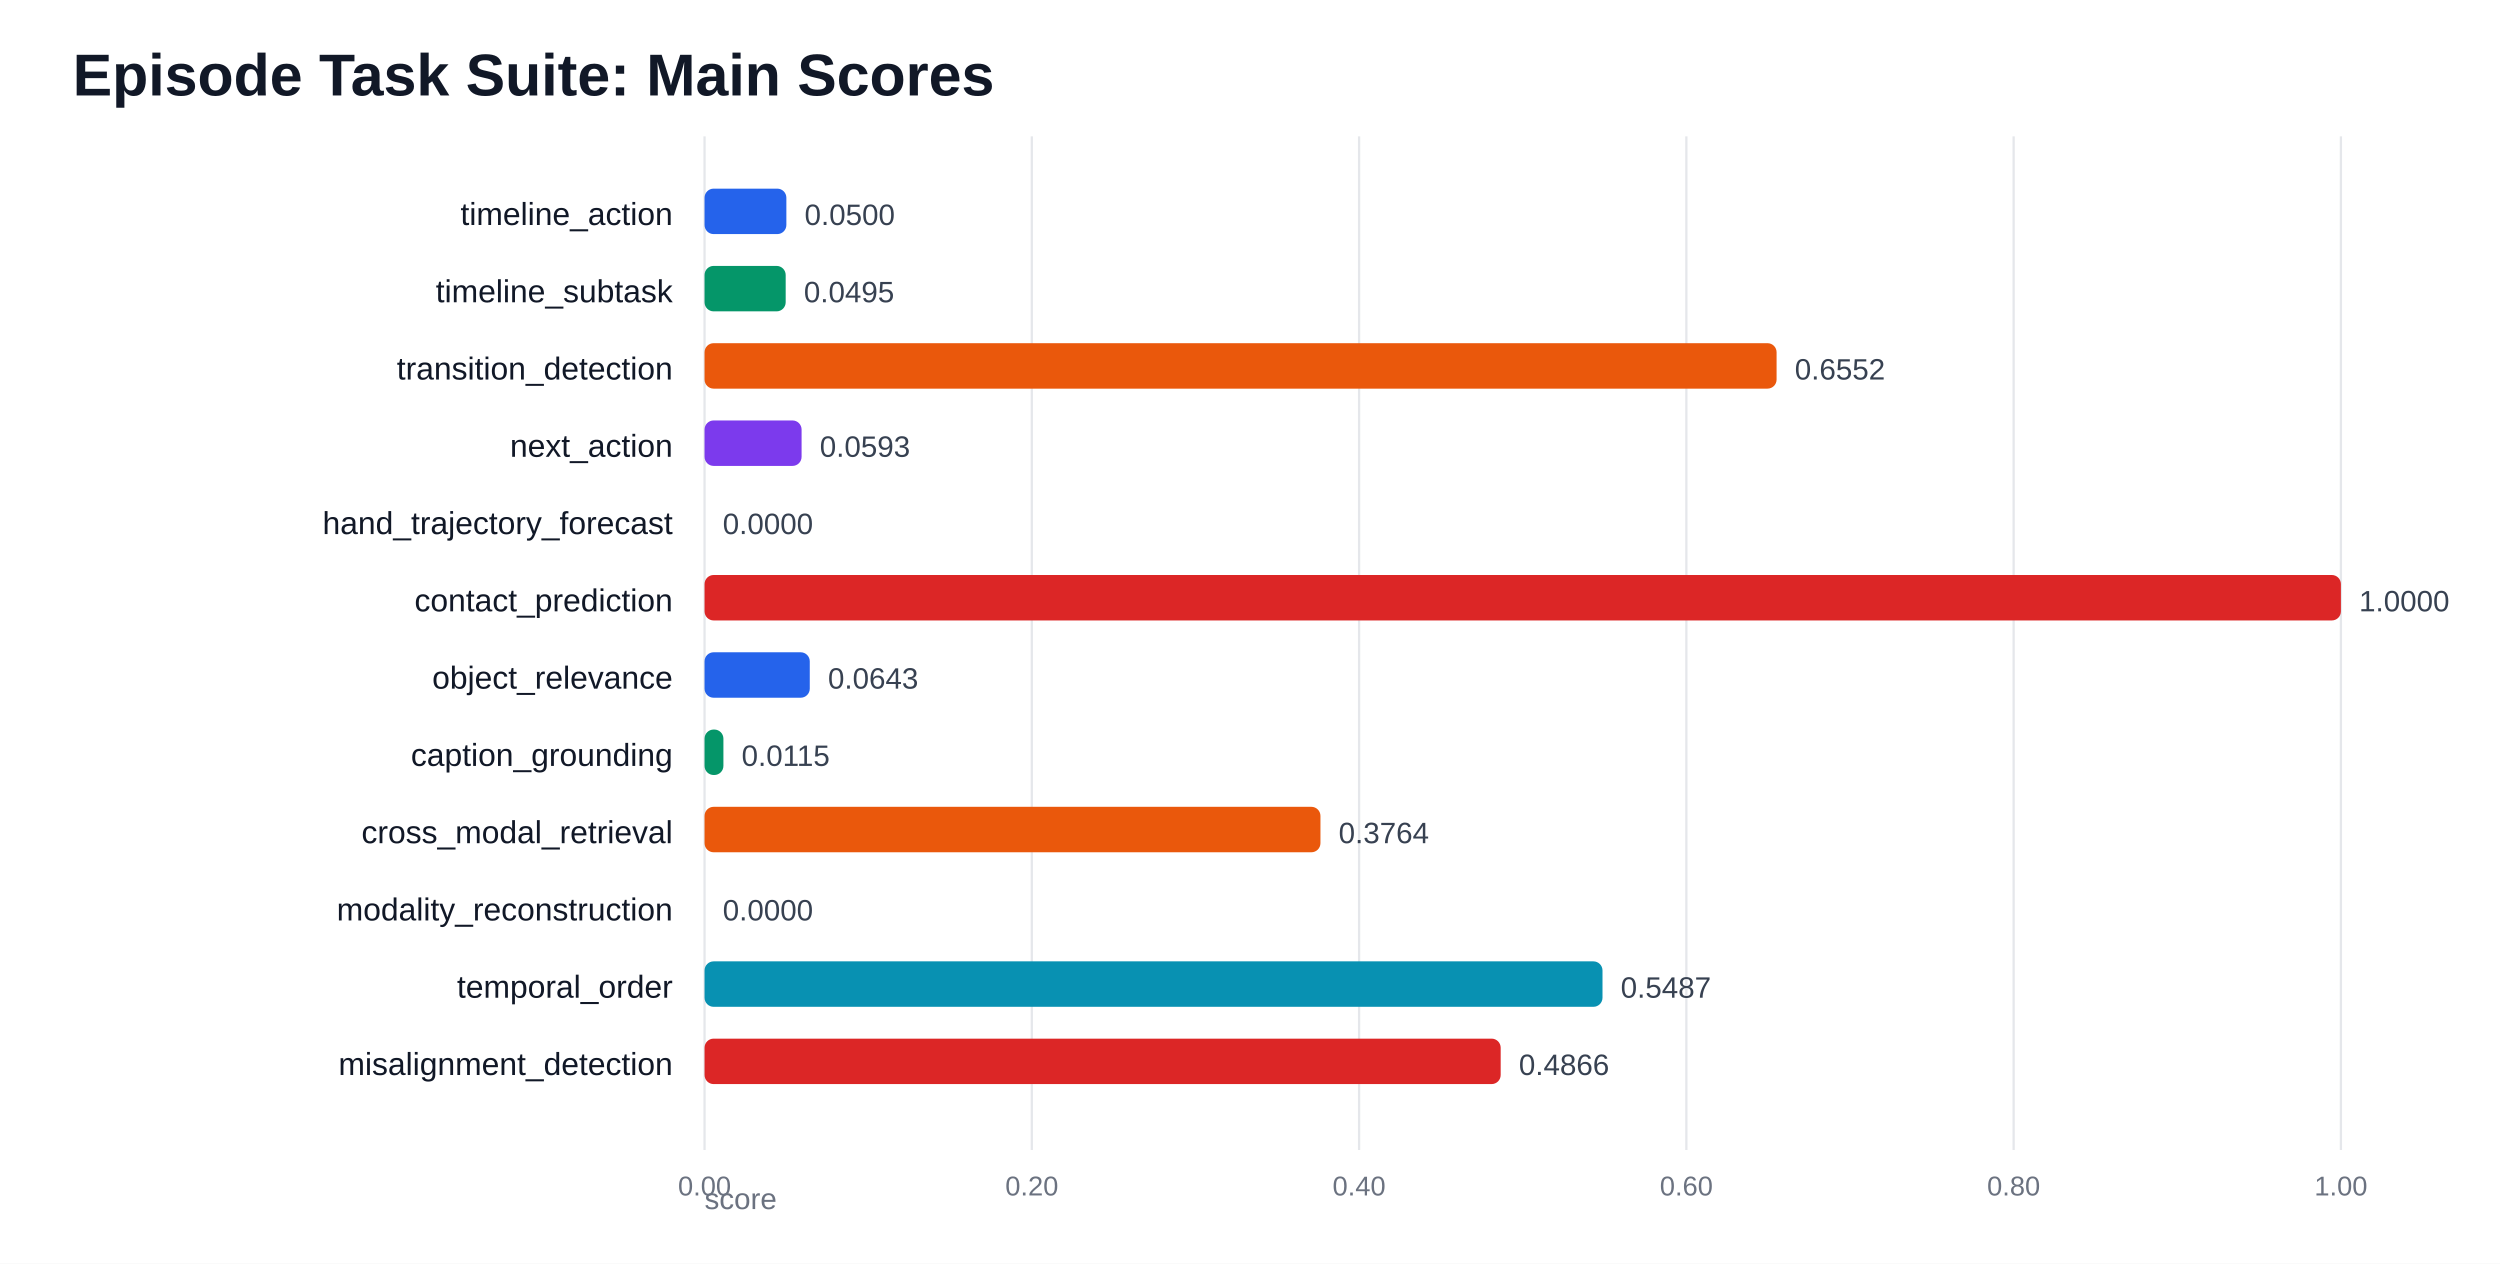
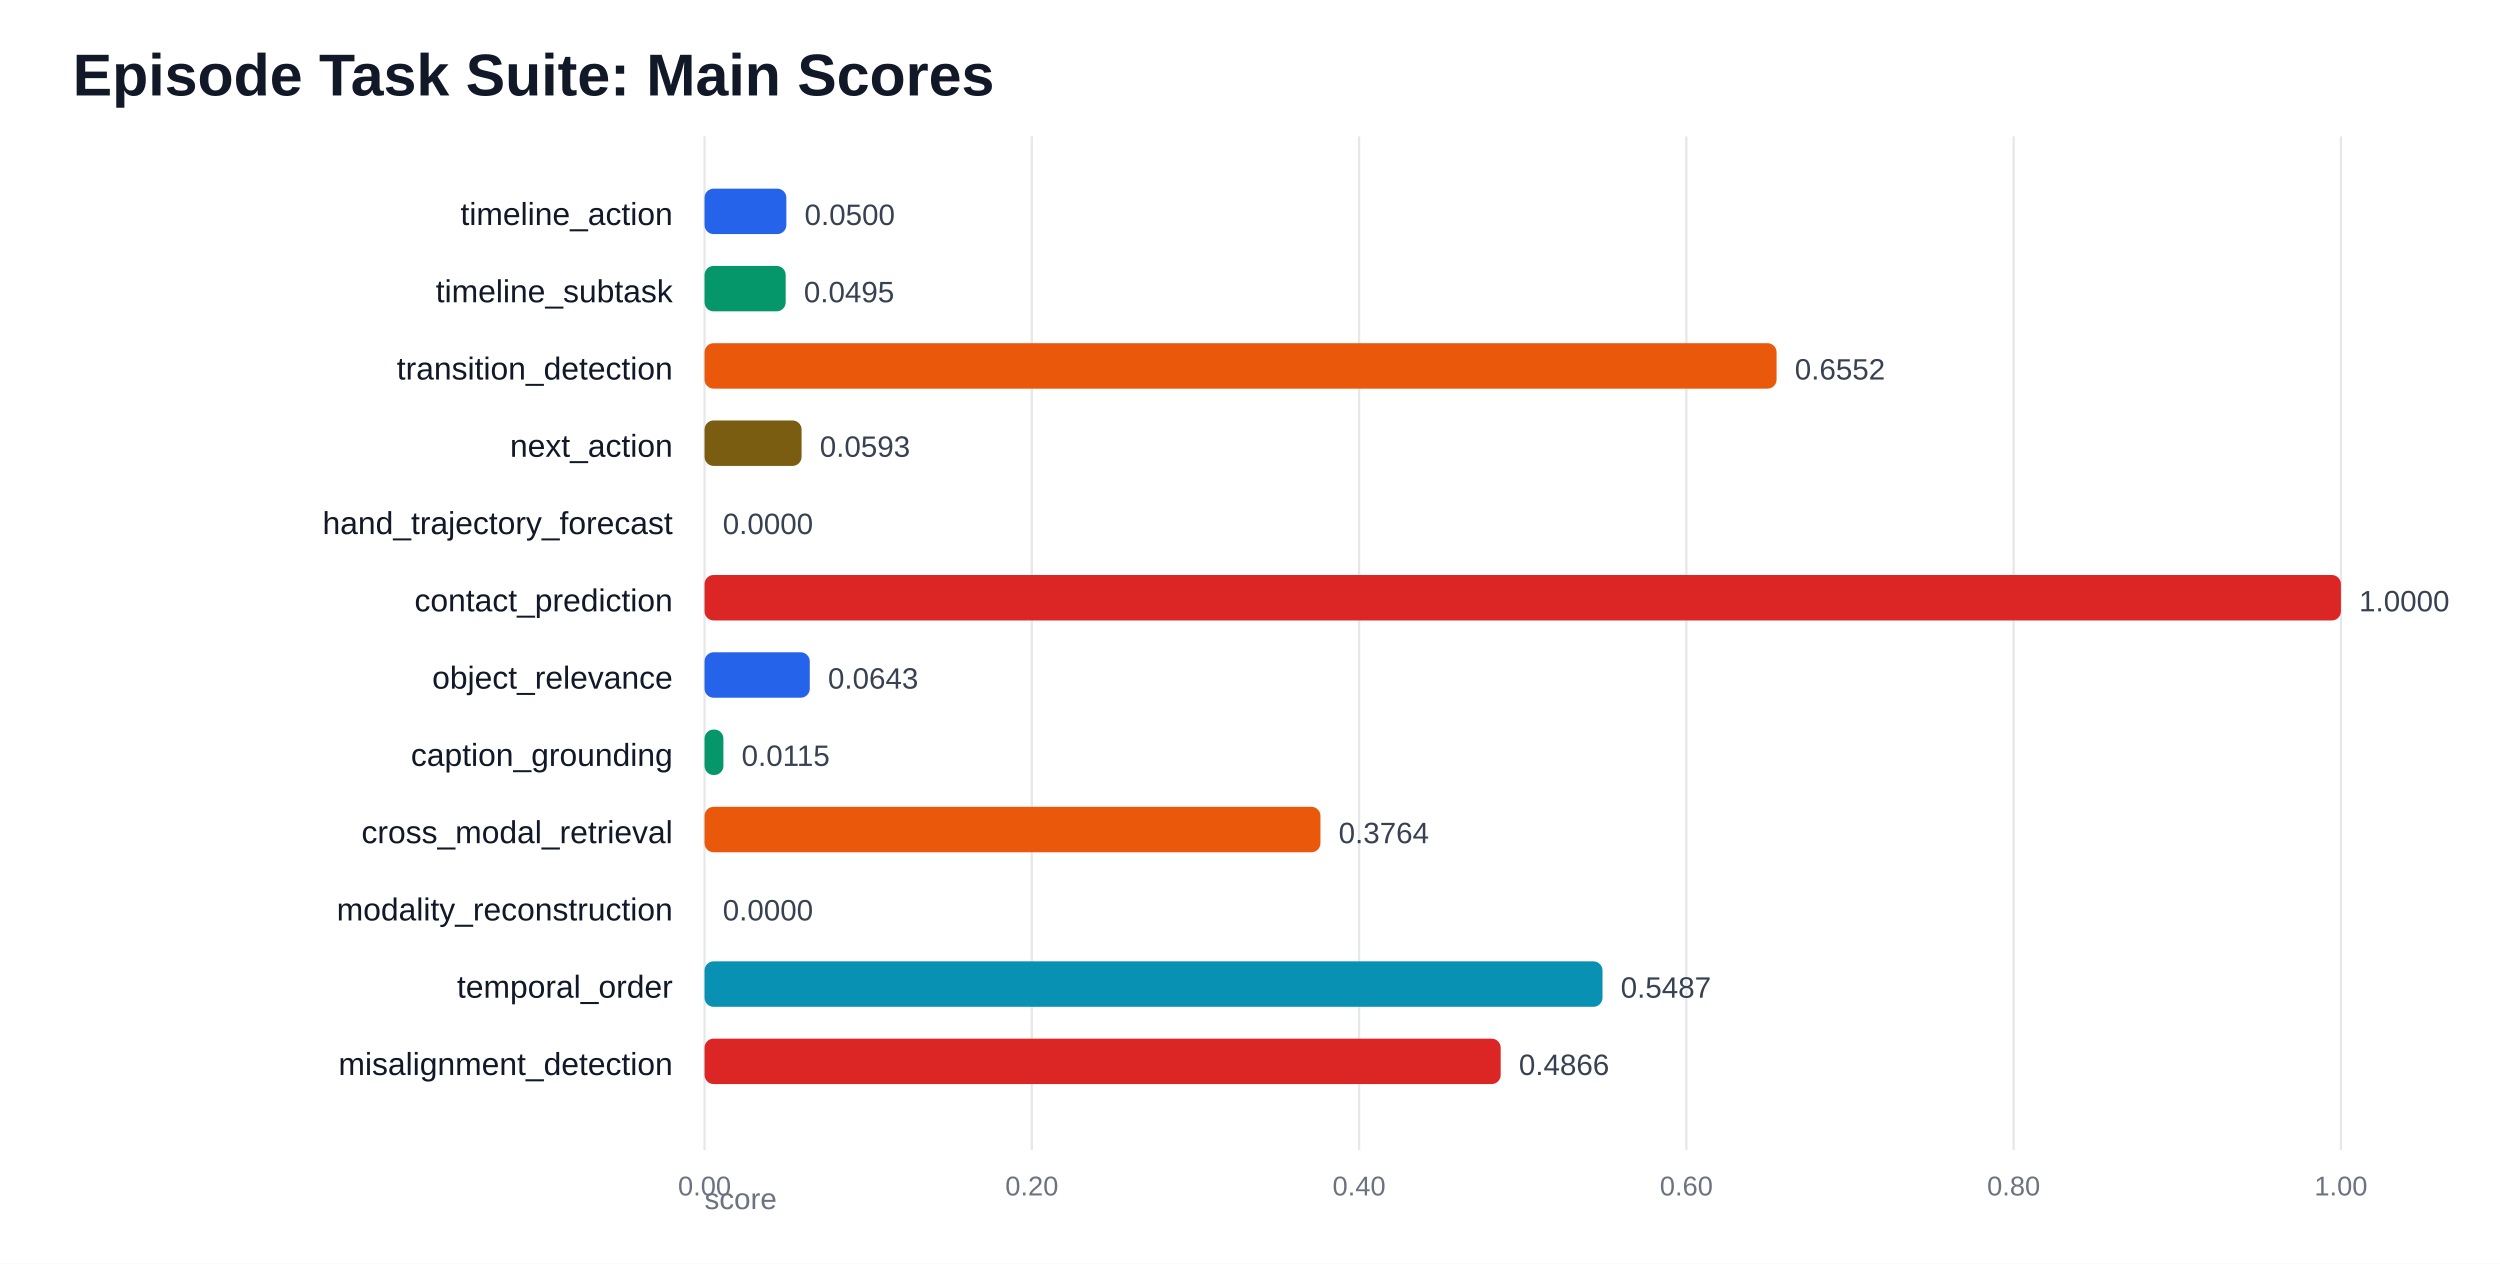
<svg xmlns="http://www.w3.org/2000/svg" width="1100" height="556" viewBox="0 0 1100 556">
  <rect width="100%" height="100%" fill="#ffffff" />
  <text x="32" y="42" font-family="Arial, sans-serif" font-size="26" font-weight="700" fill="#111827">Episode Task Suite: Main Scores</text>
  <text x="310" y="532" font-family="Arial, sans-serif" font-size="13" fill="#6b7280">score</text>
  <line x1="310.0" y1="60" x2="310.0" y2="506" stroke="#e5e7eb" stroke-width="1" />
  <text x="310.0" y="526" text-anchor="middle" font-family="Arial, sans-serif" font-size="12" fill="#6b7280">0.00</text>
  <line x1="454.0" y1="60" x2="454.0" y2="506" stroke="#e5e7eb" stroke-width="1" />
  <text x="454.0" y="526" text-anchor="middle" font-family="Arial, sans-serif" font-size="12" fill="#6b7280">0.20</text>
  <line x1="598.0" y1="60" x2="598.0" y2="506" stroke="#e5e7eb" stroke-width="1" />
  <text x="598.0" y="526" text-anchor="middle" font-family="Arial, sans-serif" font-size="12" fill="#6b7280">0.40</text>
  <line x1="742.0" y1="60" x2="742.0" y2="506" stroke="#e5e7eb" stroke-width="1" />
  <text x="742.0" y="526" text-anchor="middle" font-family="Arial, sans-serif" font-size="12" fill="#6b7280">0.60</text>
  <line x1="886.0" y1="60" x2="886.0" y2="506" stroke="#e5e7eb" stroke-width="1" />
  <text x="886.0" y="526" text-anchor="middle" font-family="Arial, sans-serif" font-size="12" fill="#6b7280">0.80</text>
  <line x1="1030.0" y1="60" x2="1030.0" y2="506" stroke="#e5e7eb" stroke-width="1" />
  <text x="1030.0" y="526" text-anchor="middle" font-family="Arial, sans-serif" font-size="12" fill="#6b7280">1.00</text>
  <text x="296" y="99" text-anchor="end" font-family="Arial, sans-serif" font-size="14" fill="#111827">timeline_action</text>
  <rect x="310" y="83" width="36.0" height="20" rx="4" fill="#2563eb" />
  <text x="354.0" y="99" font-family="Arial, sans-serif" font-size="13" fill="#374151">0.0500</text>
  <text x="296" y="133" text-anchor="end" font-family="Arial, sans-serif" font-size="14" fill="#111827">timeline_subtask</text>
  <rect x="310" y="117" width="35.7" height="20" rx="4" fill="#059669" />
  <text x="353.7" y="133" font-family="Arial, sans-serif" font-size="13" fill="#374151">0.0495</text>
  <text x="296" y="167" text-anchor="end" font-family="Arial, sans-serif" font-size="14" fill="#111827">transition_detection</text>
  <rect x="310" y="151" width="471.7" height="20" rx="4" fill="#ea580c" />
  <text x="789.7" y="167" font-family="Arial, sans-serif" font-size="13" fill="#374151">0.6552</text>
  <text x="296" y="201" text-anchor="end" font-family="Arial, sans-serif" font-size="14" fill="#111827">next_action</text>
-   <rect x="310" y="185" width="42.7" height="20" rx="4" fill="#7c3aed" />
+   <rect x="310" y="185" width="42.7" height="20" rx="4" fill="#7b5d12" />
  <text x="360.7" y="201" font-family="Arial, sans-serif" font-size="13" fill="#374151">0.0593</text>
  <text x="296" y="235" text-anchor="end" font-family="Arial, sans-serif" font-size="14" fill="#111827">hand_trajectory_forecast</text>
  <rect x="310" y="219" width="0.0" height="20" rx="4" fill="#0891b2" />
  <text x="318.0" y="235" font-family="Arial, sans-serif" font-size="13" fill="#374151">0.0000</text>
  <text x="296" y="269" text-anchor="end" font-family="Arial, sans-serif" font-size="14" fill="#111827">contact_prediction</text>
  <rect x="310" y="253" width="720.0" height="20" rx="4" fill="#dc2626" />
  <text x="1038.0" y="269" font-family="Arial, sans-serif" font-size="13" fill="#374151">1.0000</text>
  <text x="296" y="303" text-anchor="end" font-family="Arial, sans-serif" font-size="14" fill="#111827">object_relevance</text>
  <rect x="310" y="287" width="46.3" height="20" rx="4" fill="#2563eb" />
  <text x="364.3" y="303" font-family="Arial, sans-serif" font-size="13" fill="#374151">0.0643</text>
  <text x="296" y="337" text-anchor="end" font-family="Arial, sans-serif" font-size="14" fill="#111827">caption_grounding</text>
  <rect x="310" y="321" width="8.3" height="20" rx="4" fill="#059669" />
  <text x="326.3" y="337" font-family="Arial, sans-serif" font-size="13" fill="#374151">0.0115</text>
  <text x="296" y="371" text-anchor="end" font-family="Arial, sans-serif" font-size="14" fill="#111827">cross_modal_retrieval</text>
  <rect x="310" y="355" width="271.0" height="20" rx="4" fill="#ea580c" />
  <text x="589.0" y="371" font-family="Arial, sans-serif" font-size="13" fill="#374151">0.3764</text>
  <text x="296" y="405" text-anchor="end" font-family="Arial, sans-serif" font-size="14" fill="#111827">modality_reconstruction</text>
-   <rect x="310" y="389" width="0.0" height="20" rx="4" fill="#7c3aed" />
+   <rect x="310" y="389" width="0.0" height="20" rx="4" fill="#7b5d12" />
  <text x="318.0" y="405" font-family="Arial, sans-serif" font-size="13" fill="#374151">0.0000</text>
  <text x="296" y="439" text-anchor="end" font-family="Arial, sans-serif" font-size="14" fill="#111827">temporal_order</text>
  <rect x="310" y="423" width="395.1" height="20" rx="4" fill="#0891b2" />
  <text x="713.1" y="439" font-family="Arial, sans-serif" font-size="13" fill="#374151">0.5487</text>
  <text x="296" y="473" text-anchor="end" font-family="Arial, sans-serif" font-size="14" fill="#111827">misalignment_detection</text>
  <rect x="310" y="457" width="350.3" height="20" rx="4" fill="#dc2626" />
  <text x="668.3" y="473" font-family="Arial, sans-serif" font-size="13" fill="#374151">0.4866</text>
</svg>
